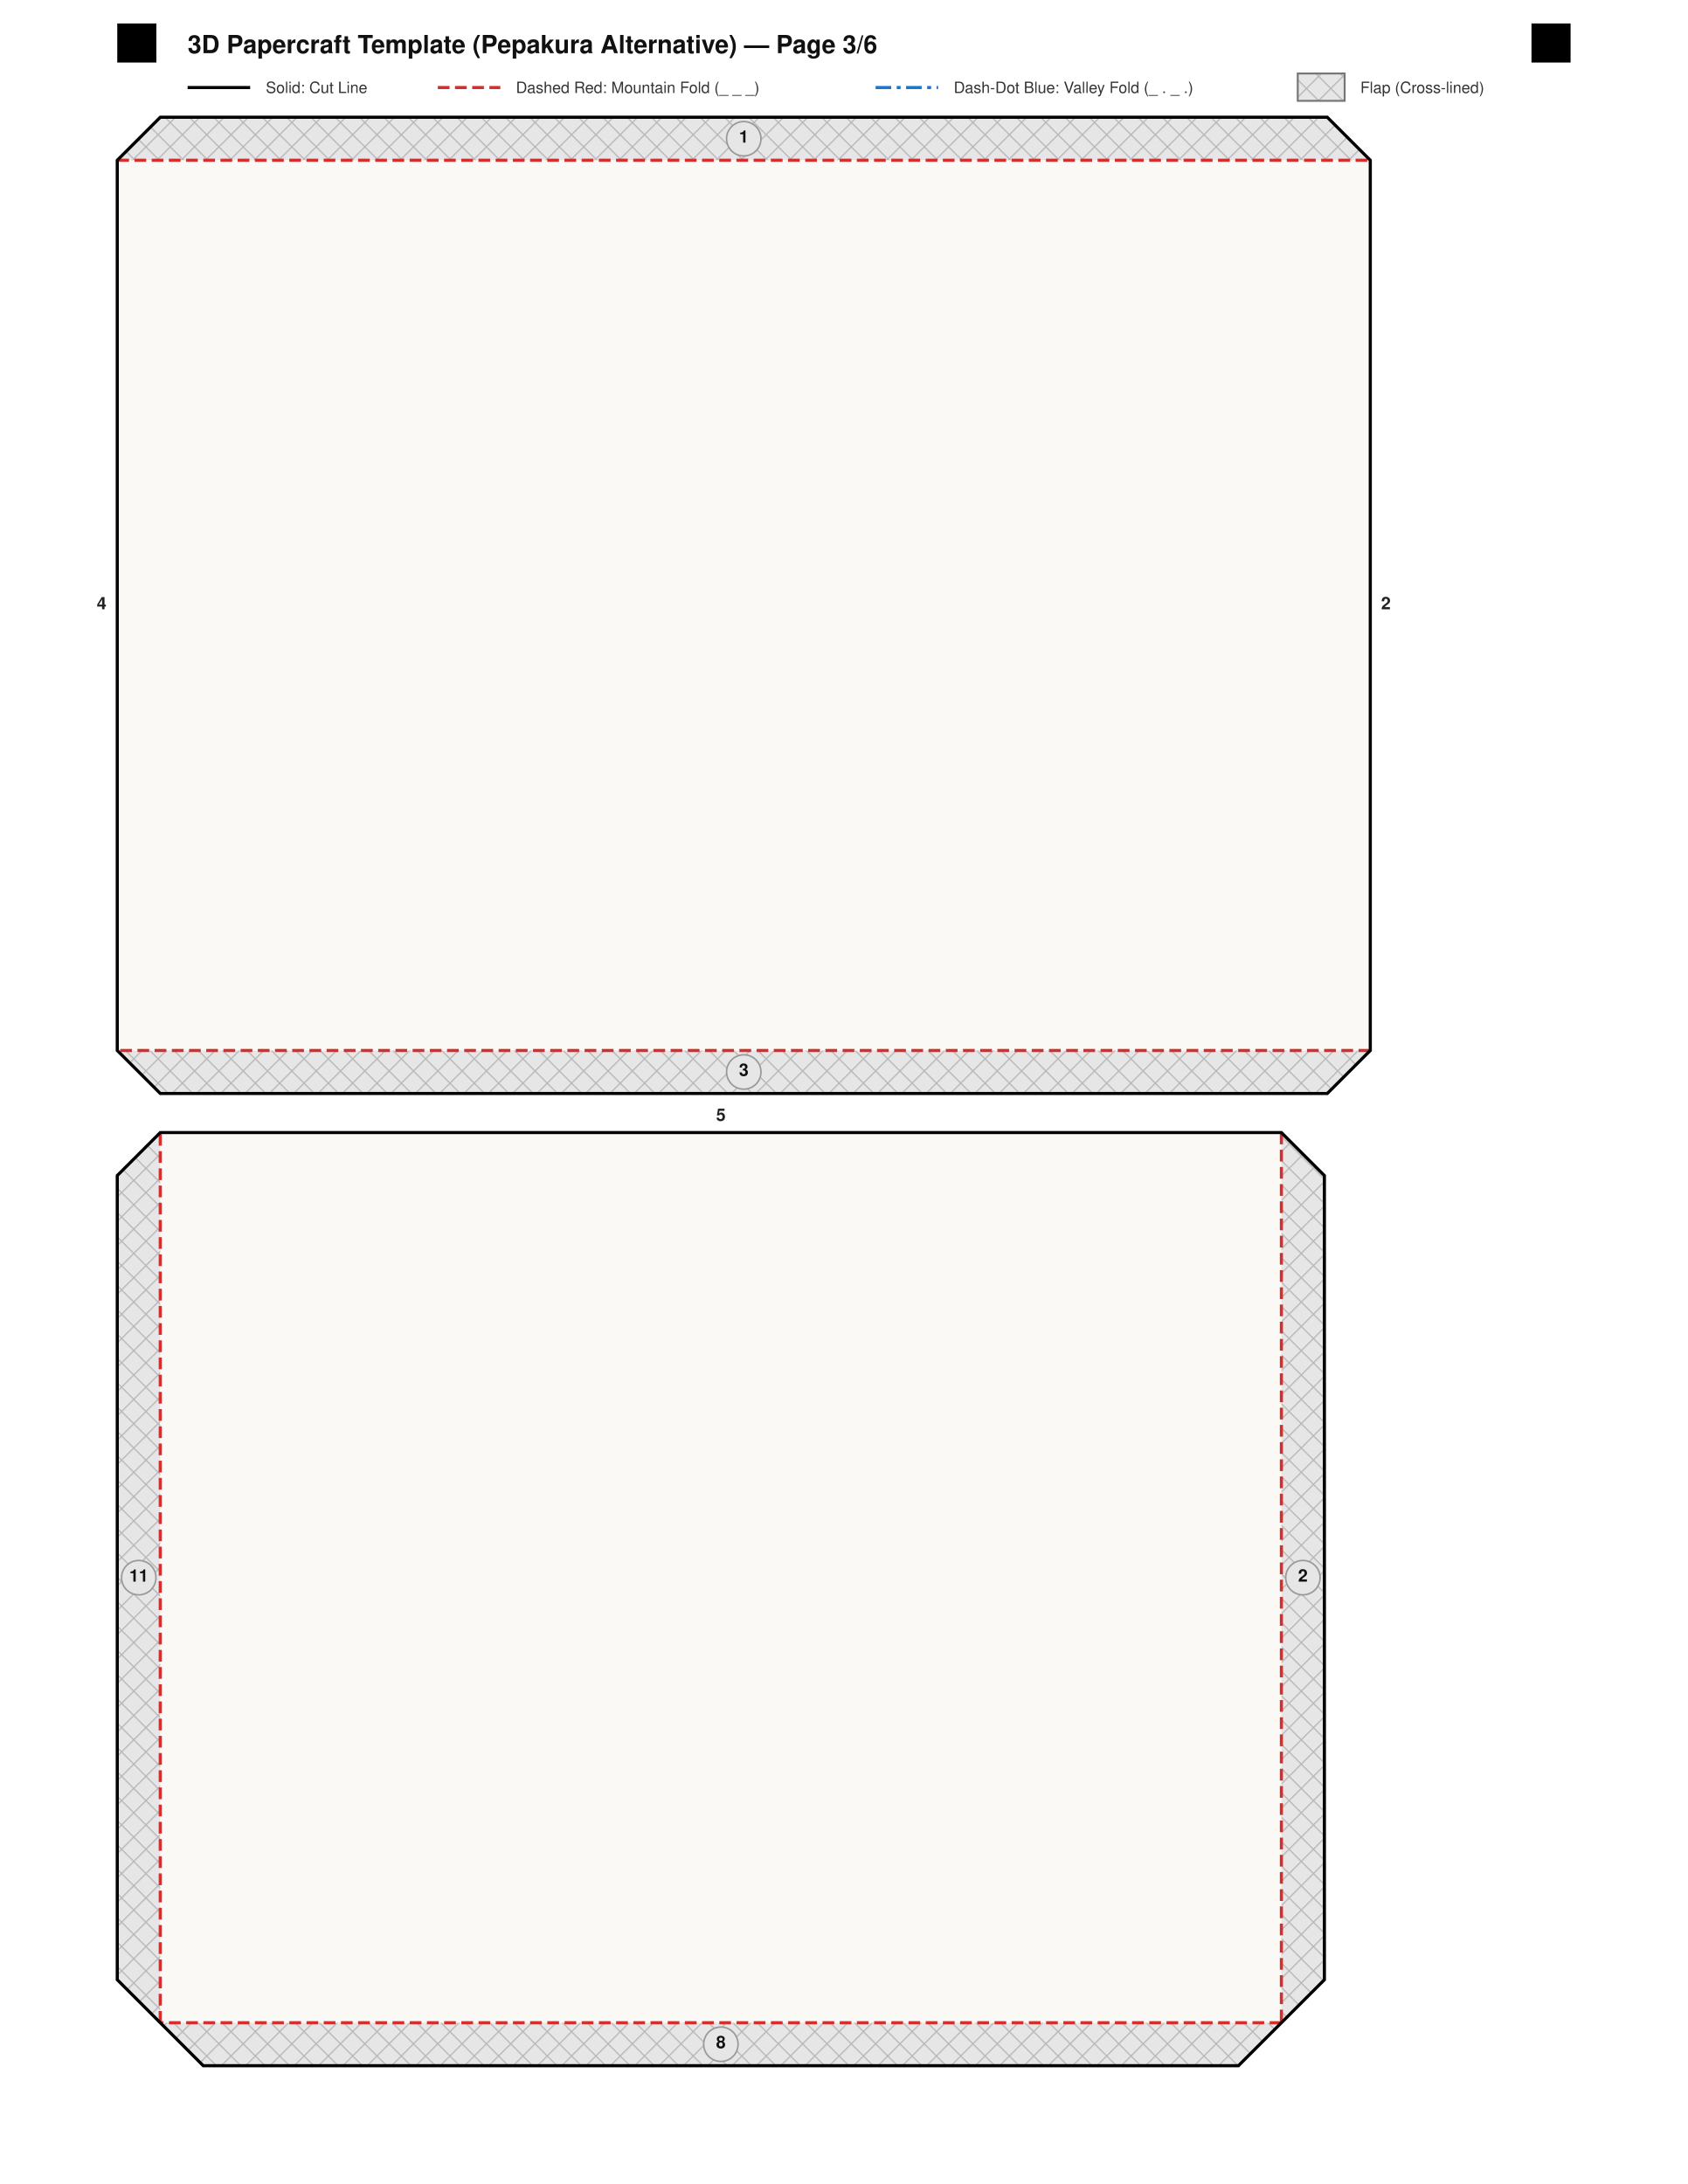
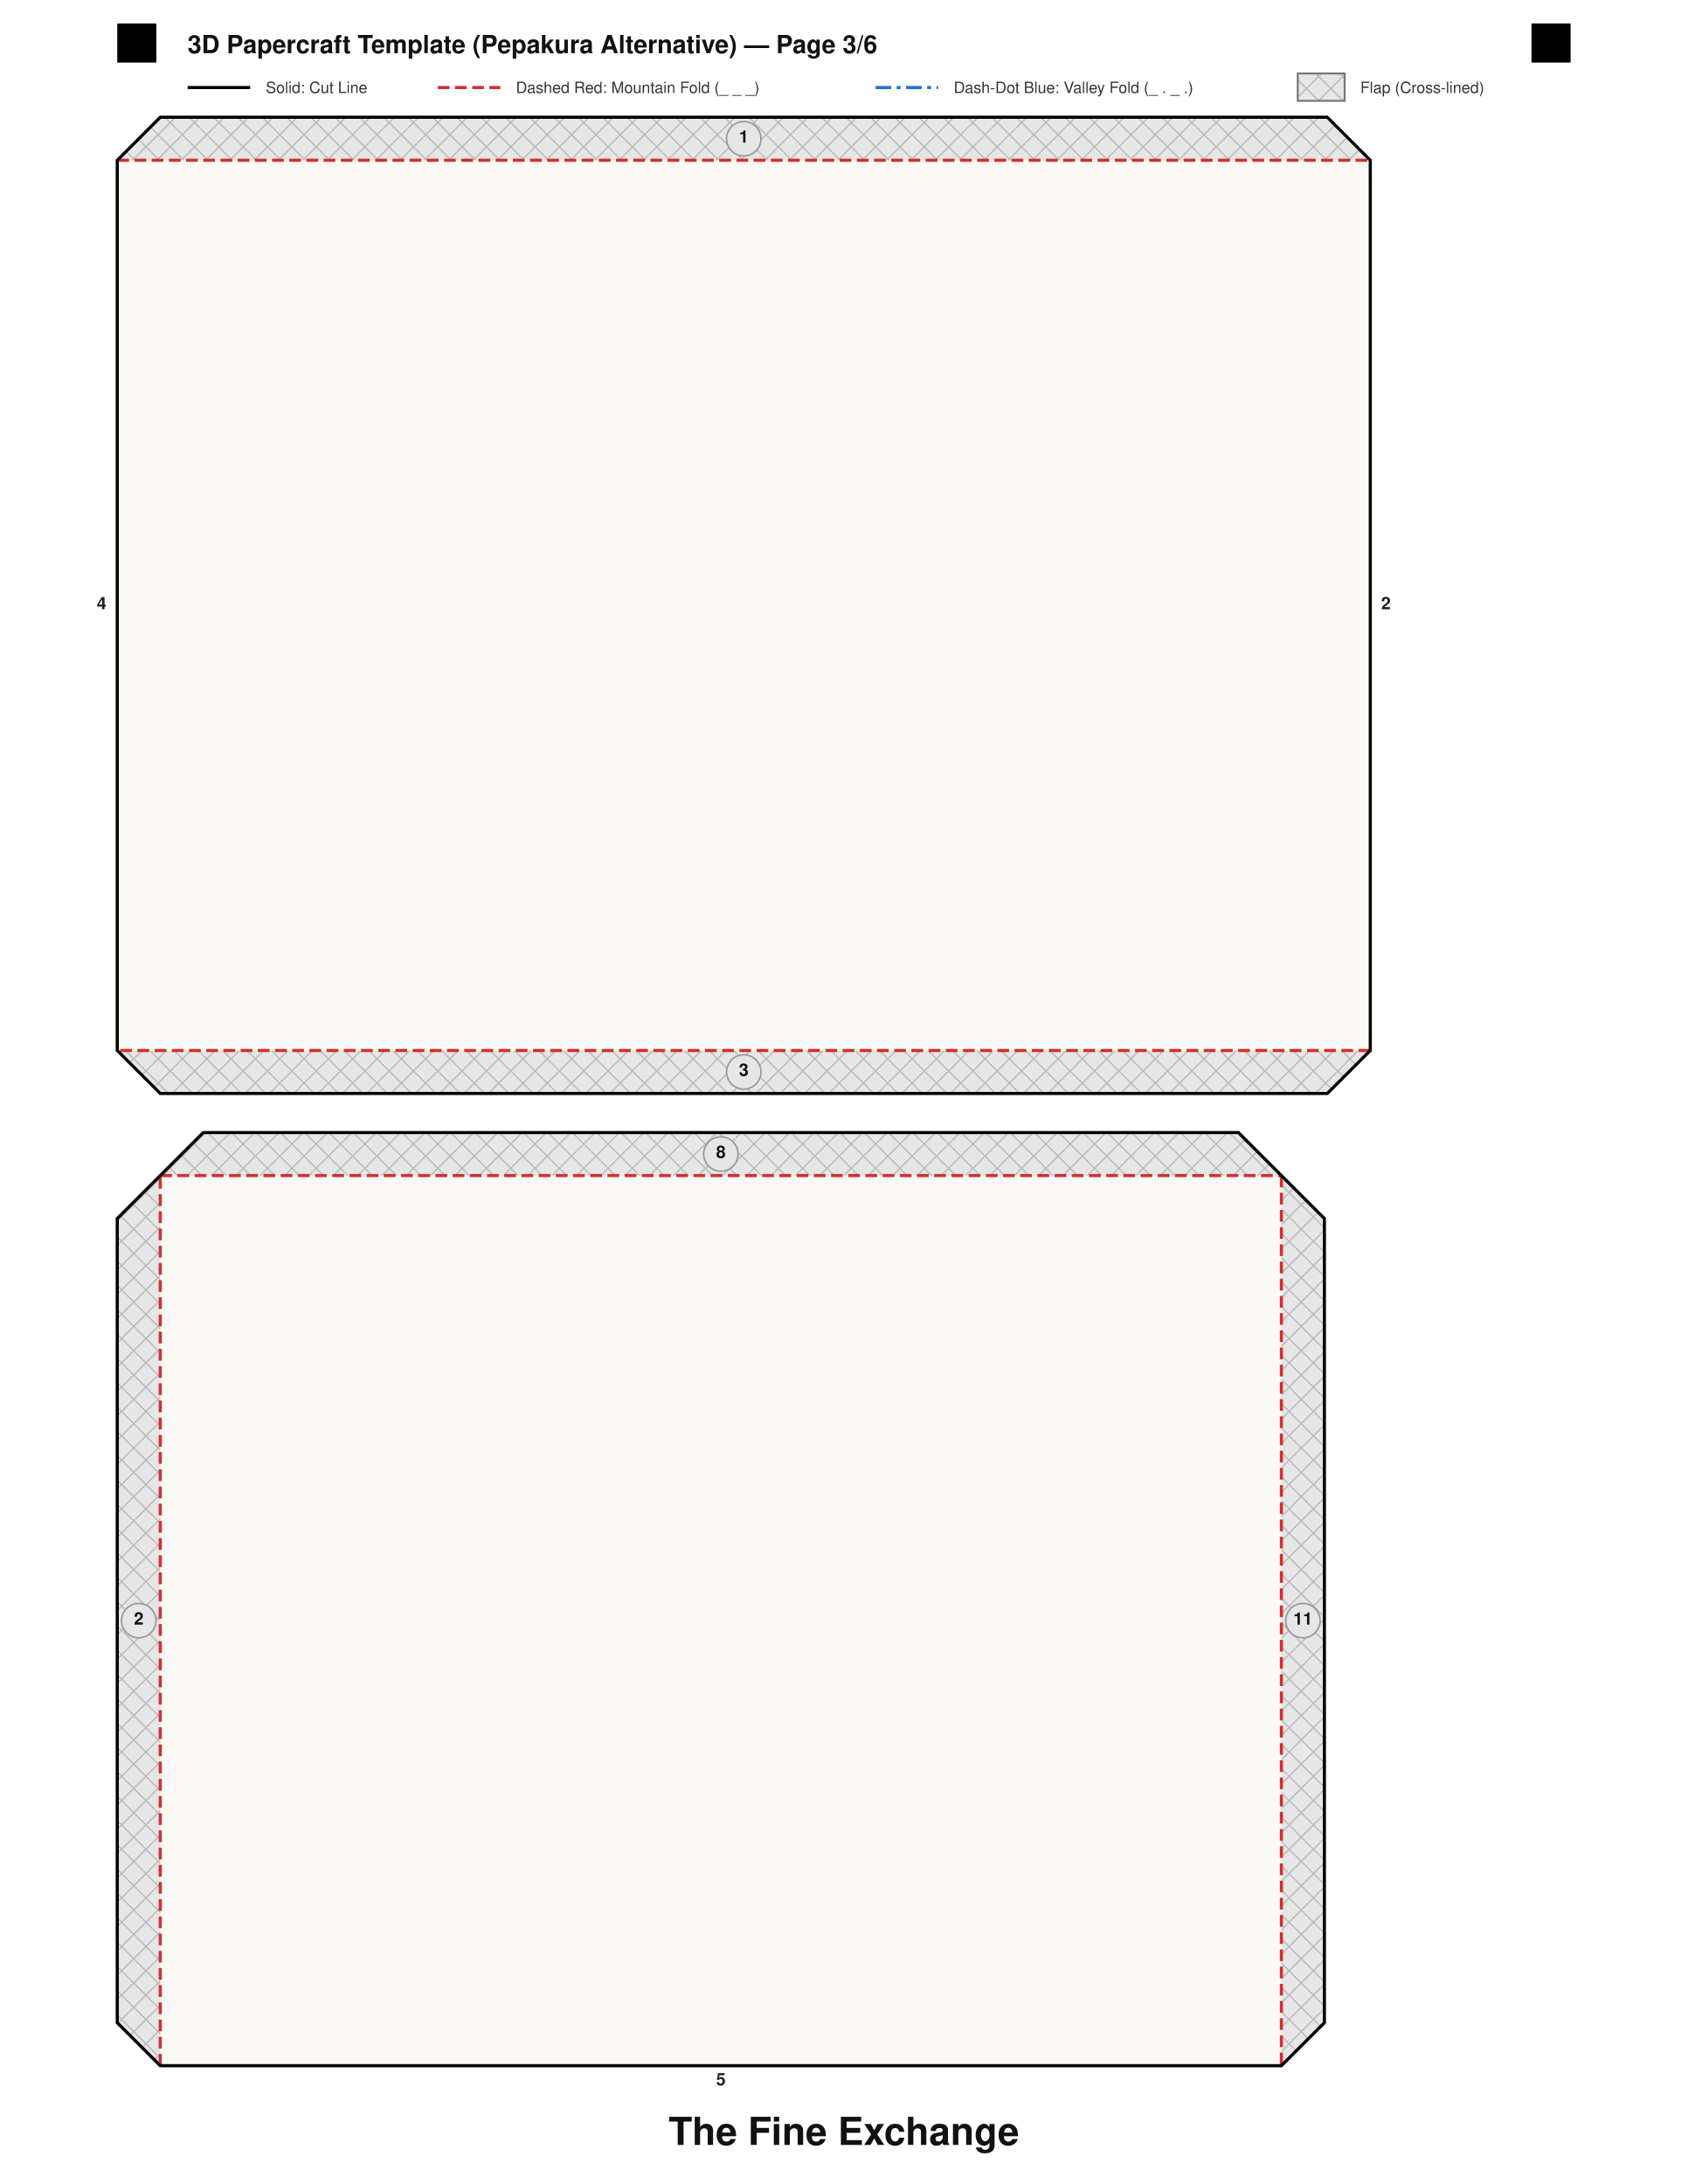
<svg xmlns="http://www.w3.org/2000/svg" width="215.9mm" height="279.4mm" viewBox="0 0 215.9 279.4">
  <defs>
    <pattern id="flap_crosshatch" width="2.2" height="2.2" patternTransform="rotate(45 0 0)" patternUnits="userSpaceOnUse">
      <rect width="2.2" height="2.2" fill="#E6E6E6" />
      <line x1="0" y1="0" x2="0" y2="2.2" stroke="#B8B8B8" stroke-width="0.32" />
      <line x1="0" y1="0" x2="2.2" y2="0" stroke="#B8B8B8" stroke-width="0.32" />
    </pattern>
  </defs>
  <g id="REGISTRATION_MARKS" fill="#000000">
    <rect x="15.0" y="3.0" width="5" height="5" />
    <rect x="195.9" y="3.0" width="5" height="5" />
  </g>
  <text x="24" y="6.8" font-family="Helvetica, Arial, sans-serif" font-weight="bold" font-size="3.2" fill="#111111">3D Papercraft Template (Pepakura Alternative) — Page 3/6</text>
  <g id="LEGEND" transform="translate(24, 11.2)" font-family="Helvetica, Arial, sans-serif" font-size="2.0" fill="#333333">
    <line x1="0" y1="0" x2="8" y2="0" stroke="#000000" stroke-width="0.4" />
    <text x="10" y="0.7">Solid: Cut Line</text>
    <line x1="32" y1="0" x2="40" y2="0" stroke="#D32F2F" stroke-width="0.4" stroke-dasharray="1.5,0.7" />
    <text x="42" y="0.7">Dashed Red: Mountain Fold (_ _ _)</text>
    <line x1="88" y1="0" x2="96" y2="0" stroke="#1976D2" stroke-width="0.4" stroke-dasharray="2.0,0.7,0.5,0.7" />
    <text x="98" y="0.7">Dash-Dot Blue: Valley Fold (_ . _ .)</text>
    <rect x="142" y="-1.8" width="6" height="3.5" fill="url(#flap_crosshatch)" stroke="#777777" stroke-width="0.25" />
    <text x="150" y="0.7">Flap (Cross-lined)</text>
  </g>
  <g id="FACETS" fill="#FBF9F5" stroke="none">
    <polygon points="15.00,20.50 175.28,20.50 175.28,134.39 15.00,134.39" />
-     <polygon points="163.91,144.89 163.91,258.77 20.50,258.77 20.50,144.89" />
+     <polygon points="20.50,264.27 20.50,150.39 163.91,150.39 163.91,264.27" />
  </g>
  <g id="GLUE_TABS" fill="url(#flap_crosshatch)" stroke="none">
    <polygon points="15.00,20.50 20.50,15.00 169.78,15.00 175.28,20.50" />
    <polygon points="175.28,134.39 169.78,139.89 20.50,139.89 15.00,134.39" />
-     <polygon points="163.91,144.89 169.41,150.39 169.41,253.27 163.91,258.77" />
-     <polygon points="163.91,258.77 158.41,264.27 26.00,264.27 20.50,258.77" />
-     <polygon points="20.50,258.77 15.00,253.27 15.00,150.39 20.50,144.89" />
+     <polygon points="20.50,264.27 15.00,258.77 15.00,155.89 20.50,150.39" />
+     <polygon points="20.50,150.39 26.00,144.89 158.41,144.89 163.91,150.39" />
+     <polygon points="163.91,150.39 169.41,155.89 169.41,258.77 163.91,264.27" />
  </g>
  <g id="FOLD_LINES">
    <line x1="15.00" y1="20.50" x2="175.28" y2="20.50" stroke="#D32F2F" stroke-width="0.4" stroke-dasharray="1.5,0.7" />
    <line x1="175.28" y1="134.39" x2="15.00" y2="134.39" stroke="#D32F2F" stroke-width="0.4" stroke-dasharray="1.5,0.7" />
-     <line x1="163.91" y1="144.89" x2="163.91" y2="258.77" stroke="#D32F2F" stroke-width="0.4" stroke-dasharray="1.5,0.7" />
-     <line x1="163.91" y1="258.77" x2="20.50" y2="258.77" stroke="#D32F2F" stroke-width="0.4" stroke-dasharray="1.5,0.7" />
-     <line x1="20.50" y1="258.77" x2="20.50" y2="144.89" stroke="#D32F2F" stroke-width="0.4" stroke-dasharray="1.5,0.7" />
+     <line x1="20.50" y1="264.27" x2="20.50" y2="150.39" stroke="#D32F2F" stroke-width="0.4" stroke-dasharray="1.5,0.7" />
+     <line x1="20.50" y1="150.39" x2="163.91" y2="150.39" stroke="#D32F2F" stroke-width="0.4" stroke-dasharray="1.5,0.7" />
+     <line x1="163.91" y1="150.39" x2="163.91" y2="264.27" stroke="#D32F2F" stroke-width="0.4" stroke-dasharray="1.5,0.7" />
  </g>
  <g id="CUT_LINES" fill="none" stroke="#000000" stroke-width="0.4">
    <polygon points="15.00,20.50 20.50,15.00 169.78,15.00 175.28,20.50 175.28,134.39 169.78,139.89 20.50,139.89 15.00,134.39" />
-     <polygon points="163.91,144.89 169.41,150.39 169.41,253.27 163.91,258.77 158.41,264.27 26.00,264.27 20.50,258.77 15.00,253.27 15.00,150.39 20.50,144.89" />
+     <polygon points="20.50,264.27 15.00,258.77 15.00,155.89 20.50,150.39 26.00,144.89 158.41,144.89 163.91,150.39 169.41,155.89 169.41,258.77 163.91,264.27" />
  </g>
  <g id="EDGE_IDS" font-family="Helvetica, Arial, sans-serif" font-size="2.2" font-weight="bold" text-anchor="middle" dominant-baseline="central">
    <circle cx="95.14" cy="17.75" r="2.2" fill="#E6E6E6" stroke="#999999" stroke-width="0.2" />
    <text x="95.14" y="17.75" fill="#111111">1</text>
    <circle cx="95.14" cy="137.14" r="2.2" fill="#E6E6E6" stroke="#999999" stroke-width="0.2" />
    <text x="95.14" y="137.14" fill="#111111">3</text>
    <text x="177.28" y="77.44" fill="#222222">2</text>
    <text x="13.00" y="77.44" fill="#222222">4</text>
-     <circle cx="166.66" cy="201.83" r="2.2" fill="#E6E6E6" stroke="#999999" stroke-width="0.2" />
-     <text x="166.66" y="201.83" fill="#111111">2</text>
-     <circle cx="92.21" cy="261.52" r="2.2" fill="#E6E6E6" stroke="#999999" stroke-width="0.2" />
-     <text x="92.21" y="261.52" fill="#111111">8</text>
-     <circle cx="17.75" cy="201.83" r="2.2" fill="#E6E6E6" stroke="#999999" stroke-width="0.2" />
-     <text x="17.75" y="201.83" fill="#111111">11</text>
-     <text x="92.21" y="142.89" fill="#222222">5</text>
+     <circle cx="17.75" cy="207.33" r="2.2" fill="#E6E6E6" stroke="#999999" stroke-width="0.2" />
+     <text x="17.75" y="207.33" fill="#111111">2</text>
+     <circle cx="92.21" cy="147.64" r="2.2" fill="#E6E6E6" stroke="#999999" stroke-width="0.2" />
+     <text x="92.21" y="147.64" fill="#111111">8</text>
+     <circle cx="166.66" cy="207.33" r="2.2" fill="#E6E6E6" stroke="#999999" stroke-width="0.2" />
+     <text x="166.66" y="207.33" fill="#111111">11</text>
+     <text x="92.21" y="266.27" fill="#222222">5</text>
  </g>
+   <text x="107.95" y="274.40" font-family="Helvetica, Arial, sans-serif" font-weight="bold" font-size="4.94" text-anchor="middle" fill="#111111">The Fine Exchange</text>
</svg>
